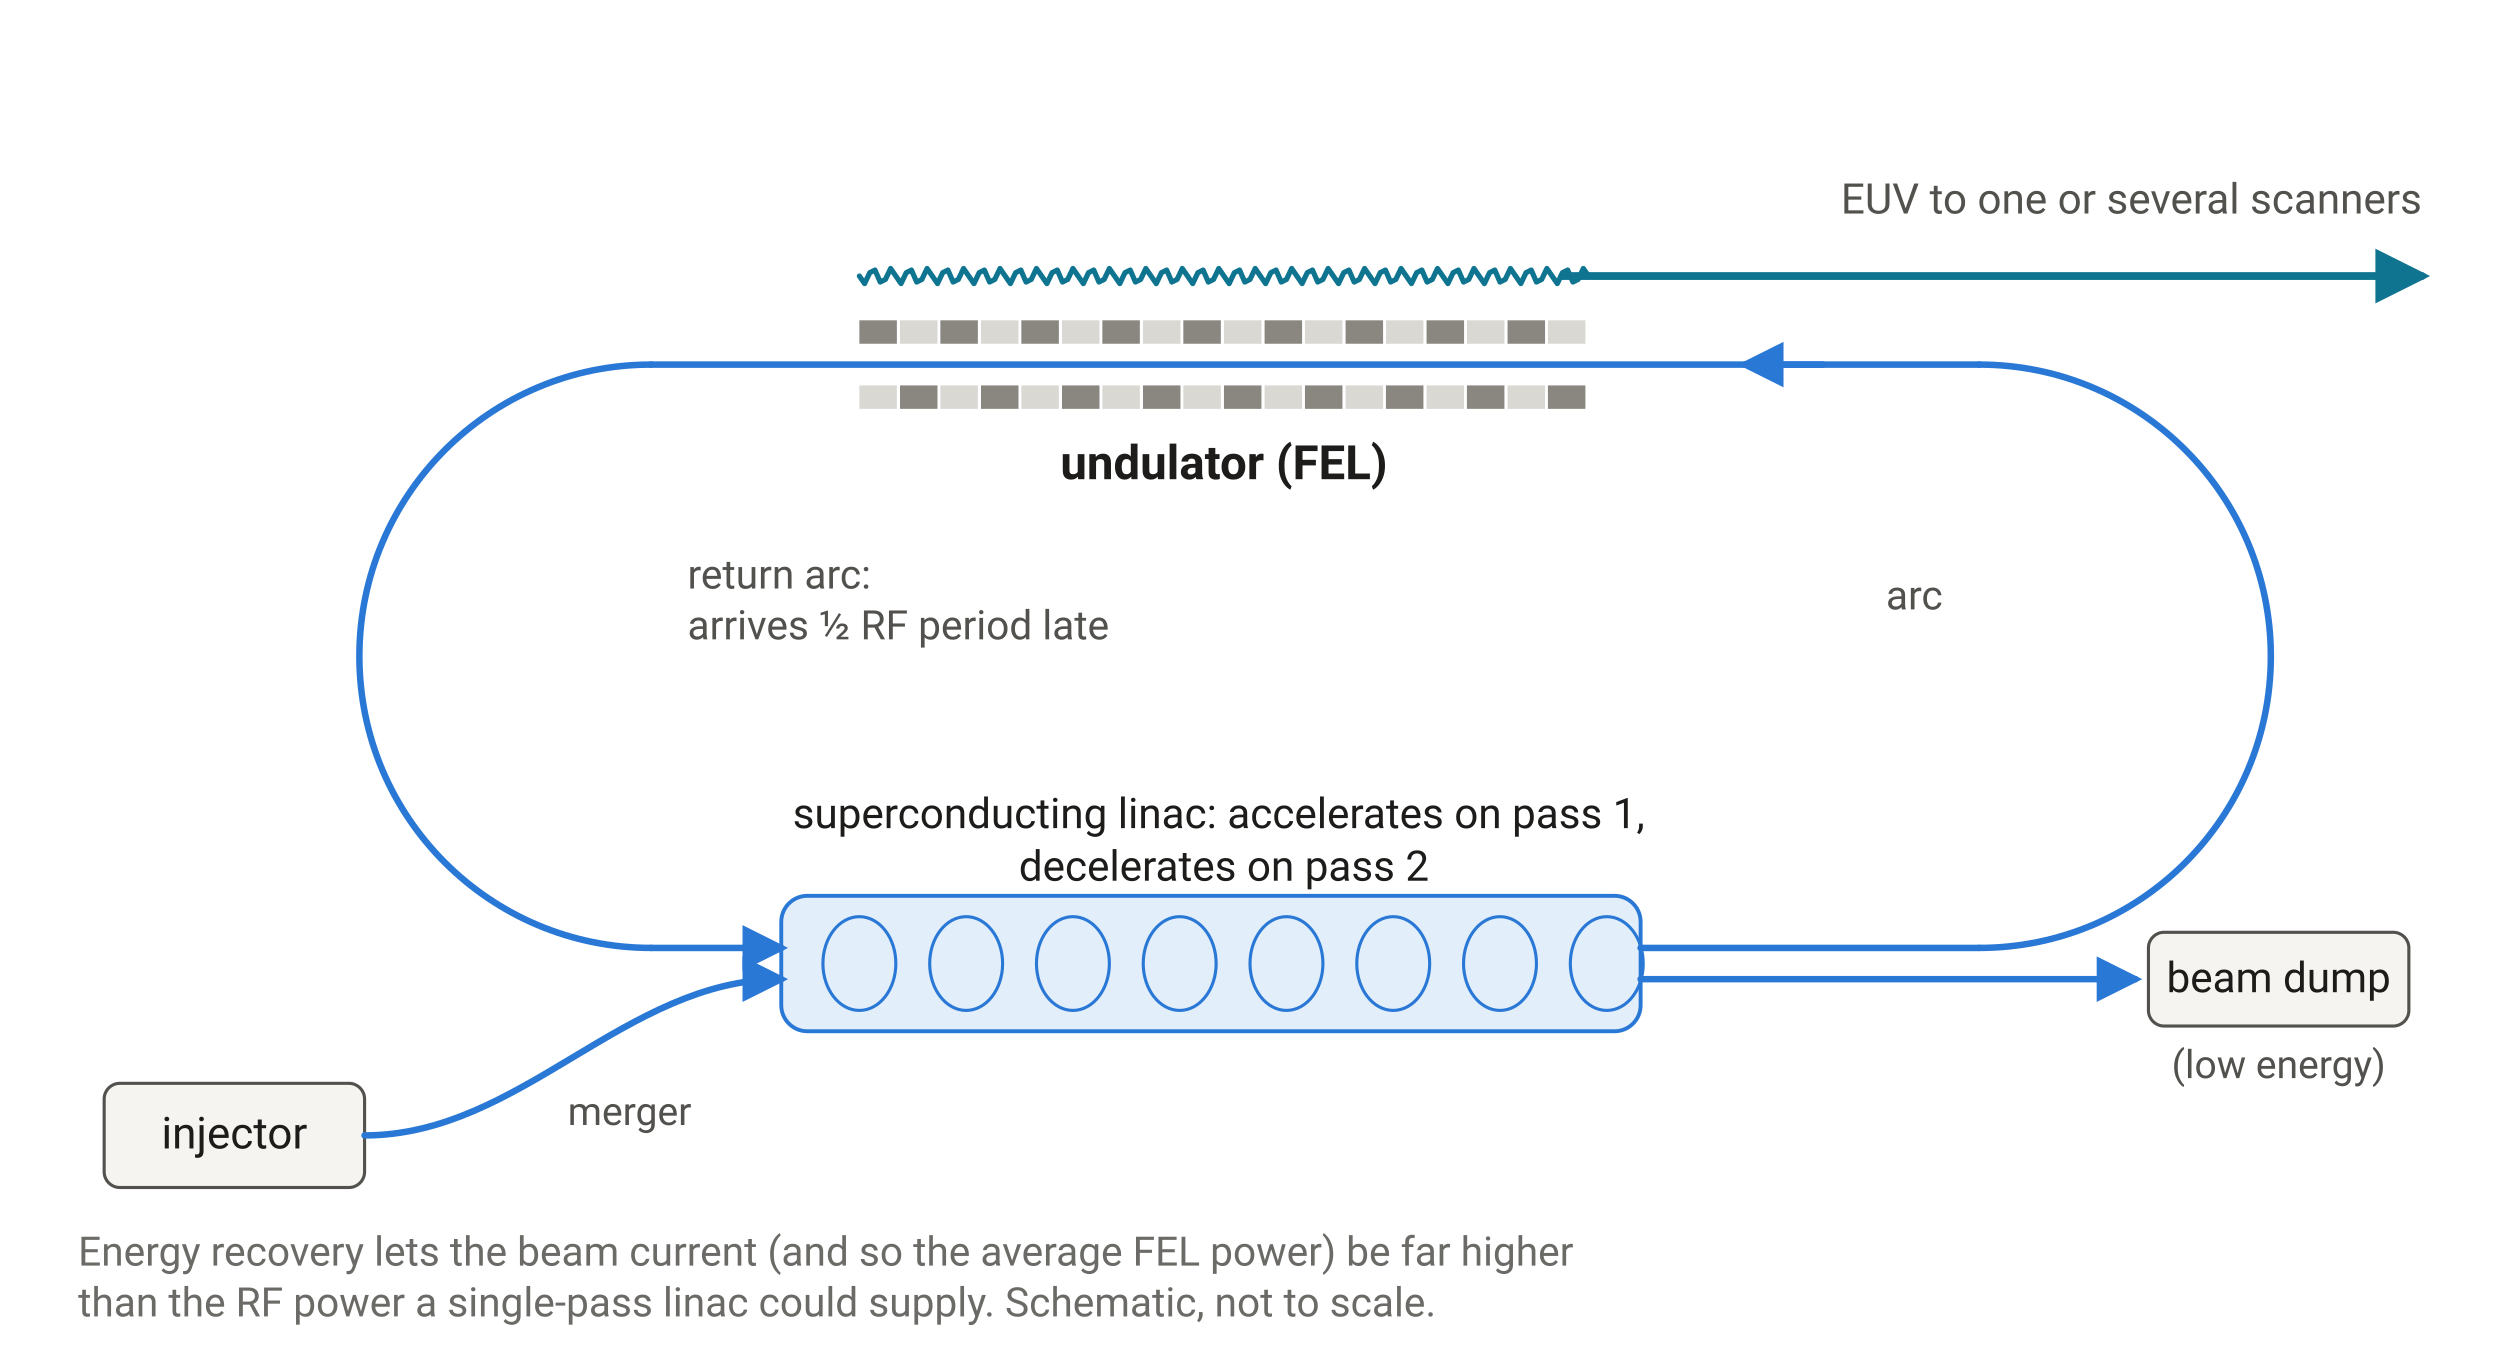
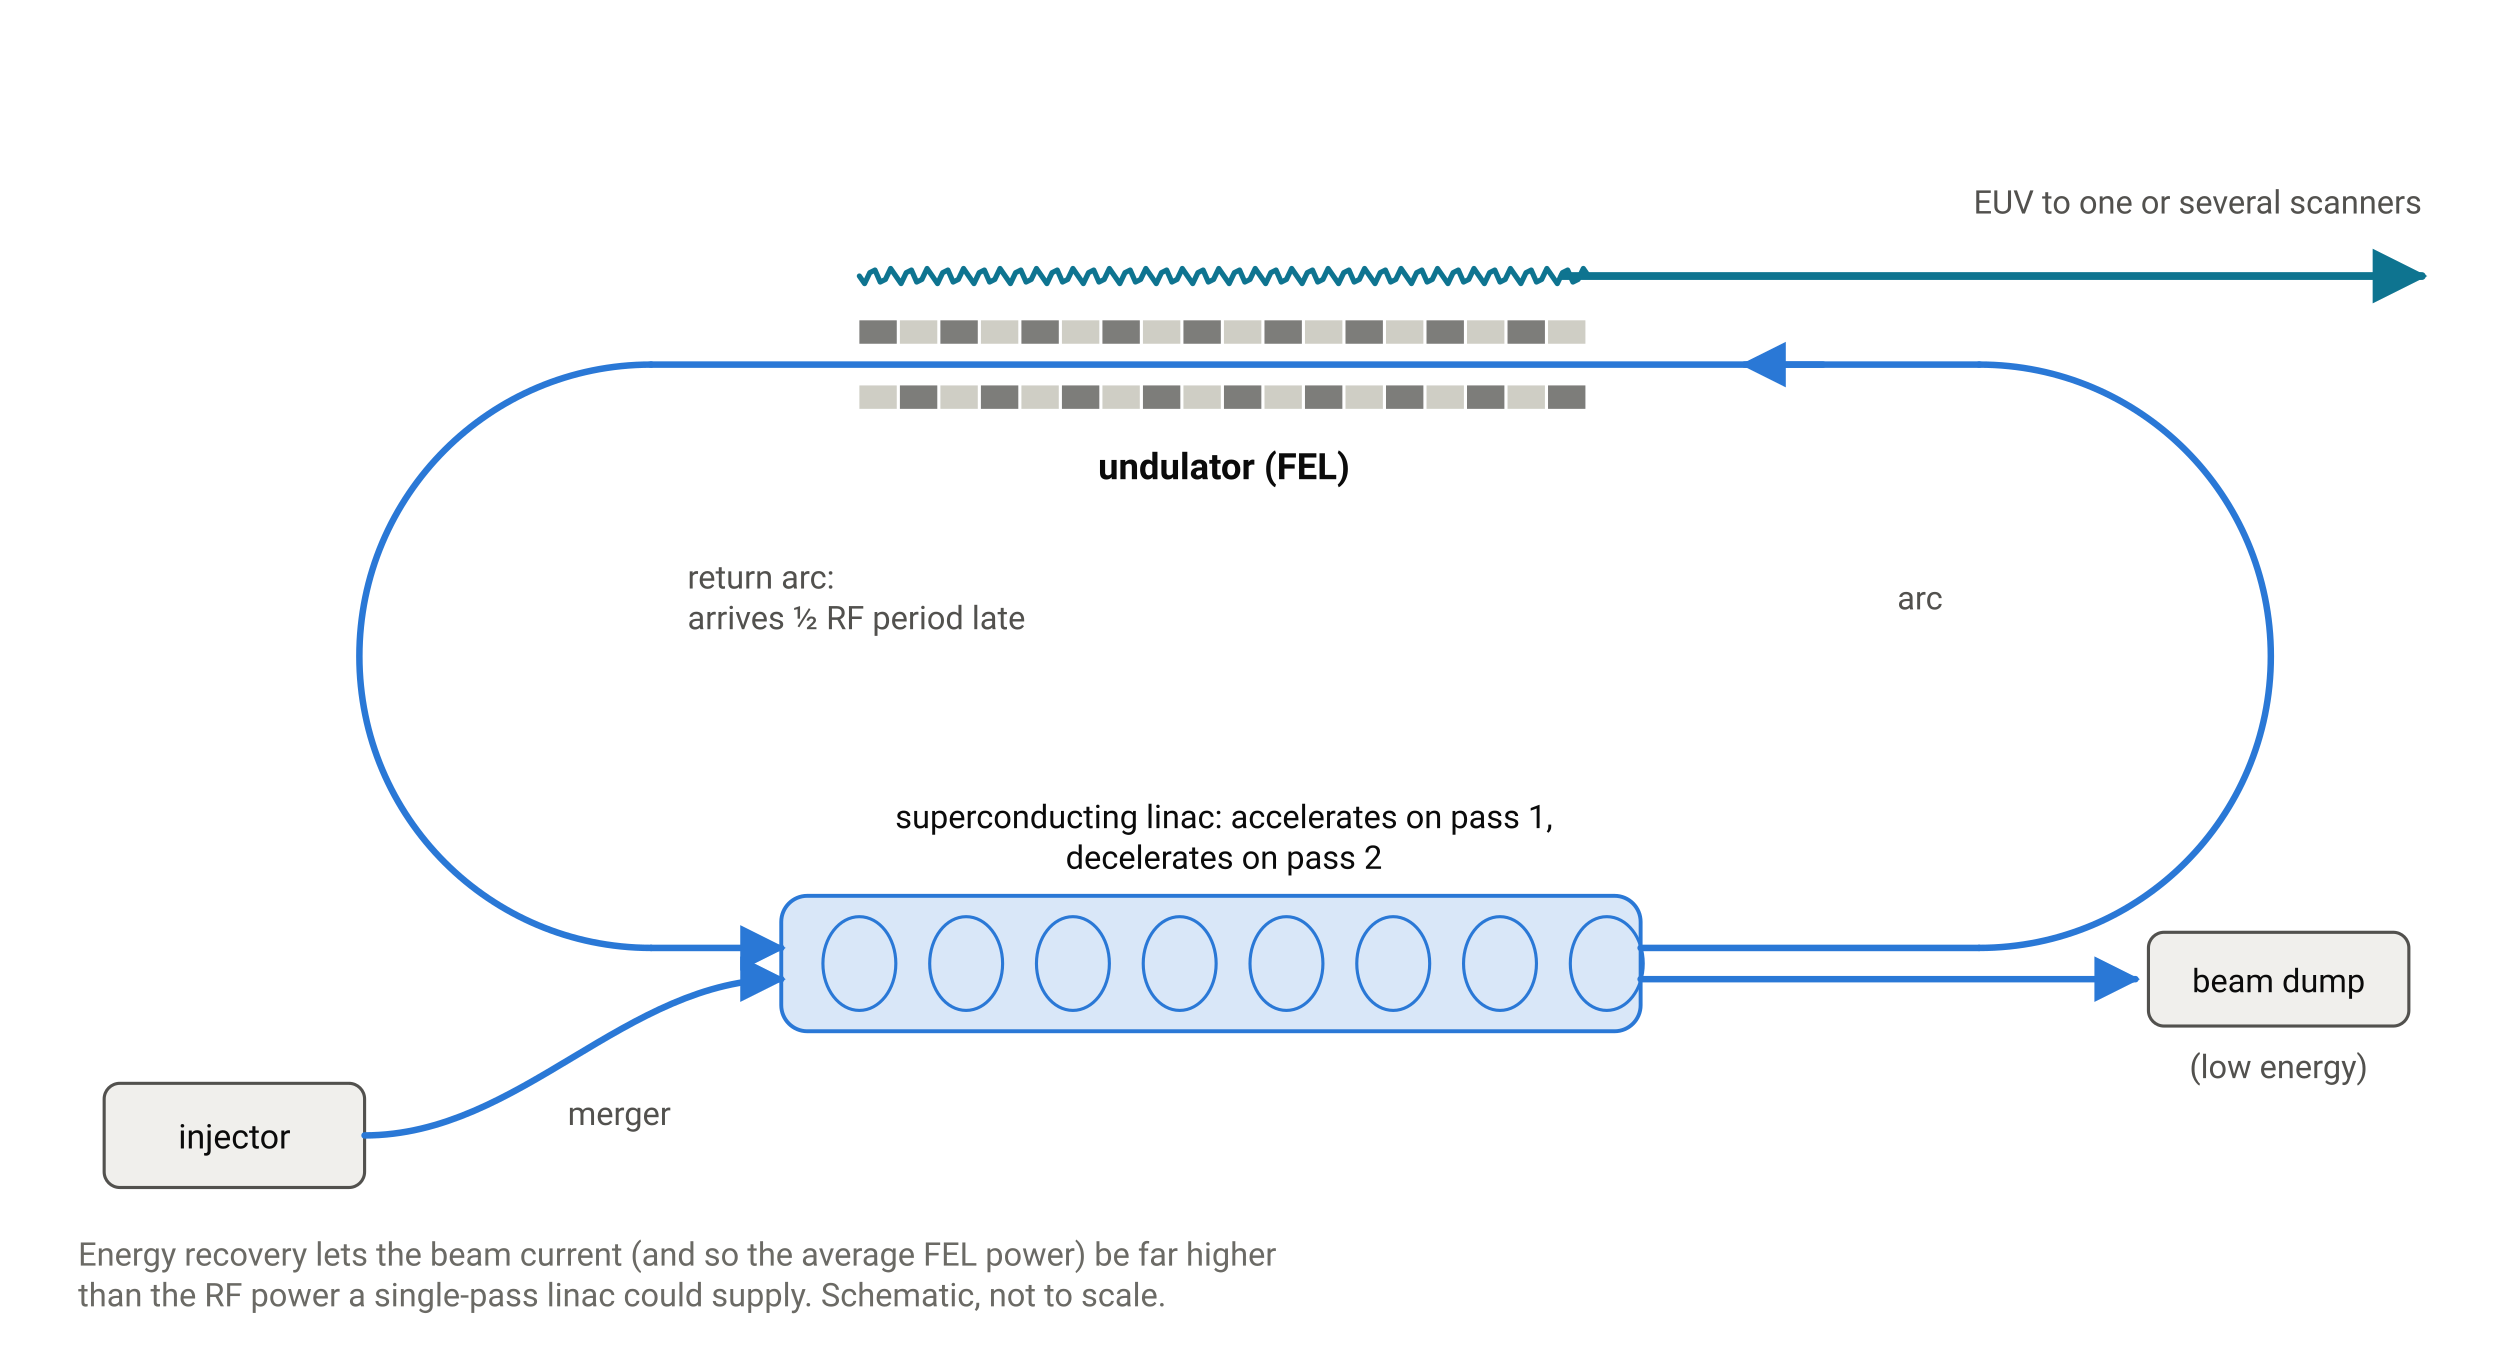
- <svg xmlns="http://www.w3.org/2000/svg" viewBox="0 0 960 520" width="960" height="520" role="img" aria-labelledby="t d" font-family="system-ui, -apple-system, 'Segoe UI', Roboto, 'Helvetica Neue', Arial, sans-serif">
+ <svg xmlns="http://www.w3.org/2000/svg" viewBox="0 0 960 520" width="960" height="520" role="img" aria-labelledby="t d" font-family="Roboto, system-ui, -apple-system, 'Segoe UI', 'Helvetica Neue', Arial, sans-serif">
  <defs>
-     <marker id="arr2a78d6" viewBox="0 0 10 10" refX="8.5" refY="5" markerWidth="7" markerHeight="7" orient="auto-start-reverse">
+     <marker id="arr-2a78d6" viewBox="0 0 10 10" refX="9" refY="5" markerWidth="7" markerHeight="7" orient="auto-start-reverse">
      <path d="M0,0 L10,5 L0,10 z" fill="#2a78d6" />
    </marker>
-     <marker id="arr0e7490" viewBox="0 0 10 10" refX="8.5" refY="5" markerWidth="7" markerHeight="7" orient="auto-start-reverse">
+     <marker id="arr-0e7490" viewBox="0 0 10 10" refX="9" refY="5" markerWidth="7" markerHeight="7" orient="auto-start-reverse">
      <path d="M0,0 L10,5 L0,10 z" fill="#0e7490" />
    </marker>
  </defs>
-   <rect x="300.0" y="344.0" width="330.0" height="52.0" rx="10" fill="#e3eefb" stroke="#2a78d6" stroke-width="1.5" />
-   <ellipse cx="330.0" cy="370.0" rx="14.0" ry="18.0" fill="none" stroke="#2a78d6" stroke-width="1.2" />
-   <ellipse cx="371.0" cy="370.0" rx="14.0" ry="18.0" fill="none" stroke="#2a78d6" stroke-width="1.2" />
-   <ellipse cx="412.0" cy="370.0" rx="14.0" ry="18.0" fill="none" stroke="#2a78d6" stroke-width="1.2" />
-   <ellipse cx="453.0" cy="370.0" rx="14.0" ry="18.0" fill="none" stroke="#2a78d6" stroke-width="1.2" />
-   <ellipse cx="494.0" cy="370.0" rx="14.0" ry="18.0" fill="none" stroke="#2a78d6" stroke-width="1.2" />
-   <ellipse cx="535.0" cy="370.0" rx="14.0" ry="18.0" fill="none" stroke="#2a78d6" stroke-width="1.2" />
-   <ellipse cx="576.0" cy="370.0" rx="14.0" ry="18.0" fill="none" stroke="#2a78d6" stroke-width="1.2" />
-   <ellipse cx="617.0" cy="370.0" rx="14.0" ry="18.0" fill="none" stroke="#2a78d6" stroke-width="1.2" />
-   <text x="470.0" y="318.0" font-size="16.2" text-anchor="middle" fill="#1d1c1a" font-weight="normal">
-     <tspan x="470.0" dy="0.0">superconducting linac: accelerates on pass 1,</tspan>
-     <tspan x="470.0" dy="20.2">decelerates on pass 2</tspan>
-   </text>
-   <rect x="40.0" y="416.0" width="100.0" height="40.0" rx="6" fill="#f5f4f0" stroke="#52514e" stroke-width="1.2" />
-   <text x="90.0" y="441.0" font-size="16.9" text-anchor="middle" fill="#1d1c1a" font-weight="normal">injector</text>
-   <path d="M140,436 C200,436 240,376 300,376" stroke="#2a78d6" stroke-width="2.5" fill="none" stroke-linecap="round" stroke-linejoin="round" marker-end="url(#arr2a78d6)" />
-   <text x="218.0" y="432.0" font-size="15.0" text-anchor="start" fill="#52514e" font-weight="normal">merger</text>
-   <line x1="630.0" y1="364.0" x2="760.0" y2="364.0" stroke="#2a78d6" stroke-width="2.5" stroke-linecap="round" />
-   <path d="M760,364 A112.0,112.0 0 0 0 760,140" stroke="#2a78d6" stroke-width="2.5" fill="none" stroke-linecap="round" stroke-linejoin="round" />
-   <line x1="760.0" y1="140.0" x2="250.0" y2="140.0" stroke="#2a78d6" stroke-width="2.5" stroke-linecap="round" />
-   <path d="M250,140 A112.0,112.0 0 0 0 250,364" stroke="#2a78d6" stroke-width="2.5" fill="none" stroke-linecap="round" stroke-linejoin="round" />
-   <line x1="250.0" y1="364.0" x2="300.0" y2="364.0" stroke="#2a78d6" stroke-width="2.5" stroke-linecap="round" marker-end="url(#arr2a78d6)" />
-   <line x1="700.0" y1="140.0" x2="670.0" y2="140.0" stroke="#2a78d6" stroke-width="2.5" stroke-linecap="round" marker-end="url(#arr2a78d6)" />
-   <text x="746.0" y="234.0" font-size="15.6" text-anchor="end" fill="#52514e" font-weight="normal">arc</text>
-   <text x="264.0" y="226.0" font-size="15.6" text-anchor="start" fill="#52514e" font-weight="normal">
-     <tspan x="264.0" dy="0.0">return arc:</tspan>
-     <tspan x="264.0" dy="19.5">arrives ½ RF period late</tspan>
-   </text>
-   <rect x="330.0" y="123.0" width="14.4" height="9.0" rx="0.0" fill="#8a8780" stroke="none" stroke-width="1.5" />
-   <rect x="330.0" y="148.0" width="14.4" height="9.0" rx="0.0" fill="#d9d8d2" stroke="none" stroke-width="1.5" />
-   <rect x="345.6" y="123.0" width="14.4" height="9.0" rx="0.0" fill="#d9d8d2" stroke="none" stroke-width="1.5" />
-   <rect x="345.6" y="148.0" width="14.4" height="9.0" rx="0.0" fill="#8a8780" stroke="none" stroke-width="1.5" />
-   <rect x="361.1" y="123.0" width="14.4" height="9.0" rx="0.0" fill="#8a8780" stroke="none" stroke-width="1.5" />
-   <rect x="361.1" y="148.0" width="14.4" height="9.0" rx="0.0" fill="#d9d8d2" stroke="none" stroke-width="1.5" />
-   <rect x="376.7" y="123.0" width="14.4" height="9.0" rx="0.0" fill="#d9d8d2" stroke="none" stroke-width="1.5" />
-   <rect x="376.7" y="148.0" width="14.4" height="9.0" rx="0.0" fill="#8a8780" stroke="none" stroke-width="1.5" />
-   <rect x="392.2" y="123.0" width="14.4" height="9.0" rx="0.0" fill="#8a8780" stroke="none" stroke-width="1.5" />
-   <rect x="392.2" y="148.0" width="14.4" height="9.0" rx="0.0" fill="#d9d8d2" stroke="none" stroke-width="1.5" />
-   <rect x="407.8" y="123.0" width="14.4" height="9.0" rx="0.0" fill="#d9d8d2" stroke="none" stroke-width="1.5" />
-   <rect x="407.8" y="148.0" width="14.4" height="9.0" rx="0.0" fill="#8a8780" stroke="none" stroke-width="1.5" />
-   <rect x="423.3" y="123.0" width="14.4" height="9.0" rx="0.0" fill="#8a8780" stroke="none" stroke-width="1.5" />
-   <rect x="423.3" y="148.0" width="14.4" height="9.0" rx="0.0" fill="#d9d8d2" stroke="none" stroke-width="1.5" />
-   <rect x="438.9" y="123.0" width="14.4" height="9.0" rx="0.0" fill="#d9d8d2" stroke="none" stroke-width="1.5" />
-   <rect x="438.9" y="148.0" width="14.4" height="9.0" rx="0.0" fill="#8a8780" stroke="none" stroke-width="1.5" />
-   <rect x="454.4" y="123.0" width="14.4" height="9.0" rx="0.0" fill="#8a8780" stroke="none" stroke-width="1.5" />
-   <rect x="454.4" y="148.0" width="14.4" height="9.0" rx="0.0" fill="#d9d8d2" stroke="none" stroke-width="1.5" />
-   <rect x="470.0" y="123.0" width="14.4" height="9.0" rx="0.0" fill="#d9d8d2" stroke="none" stroke-width="1.5" />
-   <rect x="470.0" y="148.0" width="14.4" height="9.0" rx="0.0" fill="#8a8780" stroke="none" stroke-width="1.5" />
-   <rect x="485.6" y="123.0" width="14.4" height="9.0" rx="0.0" fill="#8a8780" stroke="none" stroke-width="1.5" />
-   <rect x="485.6" y="148.0" width="14.4" height="9.0" rx="0.0" fill="#d9d8d2" stroke="none" stroke-width="1.5" />
-   <rect x="501.1" y="123.0" width="14.4" height="9.0" rx="0.0" fill="#d9d8d2" stroke="none" stroke-width="1.5" />
-   <rect x="501.1" y="148.0" width="14.4" height="9.0" rx="0.0" fill="#8a8780" stroke="none" stroke-width="1.5" />
-   <rect x="516.7" y="123.0" width="14.4" height="9.0" rx="0.0" fill="#8a8780" stroke="none" stroke-width="1.5" />
-   <rect x="516.7" y="148.0" width="14.4" height="9.0" rx="0.0" fill="#d9d8d2" stroke="none" stroke-width="1.5" />
-   <rect x="532.2" y="123.0" width="14.4" height="9.0" rx="0.0" fill="#d9d8d2" stroke="none" stroke-width="1.5" />
-   <rect x="532.2" y="148.0" width="14.4" height="9.0" rx="0.0" fill="#8a8780" stroke="none" stroke-width="1.5" />
-   <rect x="547.8" y="123.0" width="14.4" height="9.0" rx="0.0" fill="#8a8780" stroke="none" stroke-width="1.5" />
-   <rect x="547.8" y="148.0" width="14.4" height="9.0" rx="0.0" fill="#d9d8d2" stroke="none" stroke-width="1.5" />
-   <rect x="563.3" y="123.0" width="14.4" height="9.0" rx="0.0" fill="#d9d8d2" stroke="none" stroke-width="1.5" />
-   <rect x="563.3" y="148.0" width="14.4" height="9.0" rx="0.0" fill="#8a8780" stroke="none" stroke-width="1.5" />
-   <rect x="578.9" y="123.0" width="14.4" height="9.0" rx="0.0" fill="#8a8780" stroke="none" stroke-width="1.5" />
-   <rect x="578.9" y="148.0" width="14.4" height="9.0" rx="0.0" fill="#d9d8d2" stroke="none" stroke-width="1.5" />
-   <rect x="594.4" y="123.0" width="14.4" height="9.0" rx="0.0" fill="#d9d8d2" stroke="none" stroke-width="1.5" />
-   <rect x="594.4" y="148.0" width="14.4" height="9.0" rx="0.0" fill="#8a8780" stroke="none" stroke-width="1.5" />
-   <text x="470.0" y="184.0" font-size="18.2" text-anchor="middle" fill="#1d1c1a" font-weight="bold">undulator (FEL)</text>
-   <path d="M330.0,106.0 L332.0,108.9 L334.0,104.7 L336.0,103.7 L338.0,108.3 L340.0,107.3 L342.0,103.1 L344.0,106.0 L346.0,108.9 L348.0,104.7 L350.0,103.7 L352.0,108.3 L354.0,107.3 L356.0,103.1 L358.0,106.0 L360.0,108.9 L362.0,104.7 L364.0,103.7 L366.0,108.3 L368.0,107.3 L370.0,103.1 L372.0,106.0 L374.0,108.9 L376.0,104.7 L378.0,103.7 L380.0,108.3 L382.0,107.3 L384.0,103.1 L386.0,106.0 L388.0,108.9 L390.0,104.7 L392.0,103.7 L394.0,108.3 L396.0,107.3 L398.0,103.1 L400.0,106.0 L402.0,108.9 L404.0,104.7 L406.0,103.7 L408.0,108.3 L410.0,107.3 L412.0,103.1 L414.0,106.0 L416.0,108.9 L418.0,104.7 L420.0,103.7 L422.0,108.3 L424.0,107.3 L426.0,103.1 L428.0,106.0 L430.0,108.9 L432.0,104.7 L434.0,103.7 L436.0,108.3 L438.0,107.3 L440.0,103.1 L442.0,106.0 L444.0,108.9 L446.0,104.7 L448.0,103.7 L450.0,108.3 L452.0,107.3 L454.0,103.1 L456.0,106.0 L458.0,108.9 L460.0,104.7 L462.0,103.7 L464.0,108.3 L466.0,107.3 L468.0,103.1 L470.0,106.0 L472.0,108.9 L474.0,104.7 L476.0,103.7 L478.0,108.3 L480.0,107.3 L482.0,103.1 L484.0,106.0 L486.0,108.9 L488.0,104.7 L490.0,103.7 L492.0,108.3 L494.0,107.3 L496.0,103.1 L498.0,106.0 L500.0,108.9 L502.0,104.7 L504.0,103.7 L506.0,108.3 L508.0,107.3 L510.0,103.1 L512.0,106.0 L514.0,108.9 L516.0,104.7 L518.0,103.7 L520.0,108.3 L522.0,107.3 L524.0,103.1 L526.0,106.0 L528.0,108.9 L530.0,104.7 L532.0,103.7 L534.0,108.3 L536.0,107.3 L538.0,103.1 L540.0,106.0 L542.0,108.9 L544.0,104.7 L546.0,103.7 L548.0,108.3 L550.0,107.3 L552.0,103.1 L554.0,106.0 L556.0,108.9 L558.0,104.7 L560.0,103.7 L562.0,108.3 L564.0,107.3 L566.0,103.1 L568.0,106.0 L570.0,108.9 L572.0,104.7 L574.0,103.7 L576.0,108.3 L578.0,107.3 L580.0,103.1 L582.0,106.0 L584.0,108.9 L586.0,104.7 L588.0,103.7 L590.0,108.3 L592.0,107.3 L594.0,103.1 L596.0,106.0 L598.0,108.9 L600.0,104.7 L602.0,103.7 L604.0,108.3 L606.0,107.3 L608.0,103.1 L610.0,106.0" stroke="#0e7490" stroke-width="2" fill="none" stroke-linecap="round" stroke-linejoin="round" />
-   <line x1="600.0" y1="106.0" x2="930.0" y2="106.0" stroke="#0e7490" stroke-width="3" stroke-linecap="round" marker-end="url(#arr0e7490)" />
-   <text x="930.0" y="82.0" font-size="16.2" text-anchor="end" fill="#52514e" font-weight="normal">EUV to one or several scanners</text>
-   <line x1="630.0" y1="376.0" x2="820.0" y2="376.0" stroke="#2a78d6" stroke-width="2.5" stroke-linecap="round" marker-end="url(#arr2a78d6)" />
-   <rect x="825.0" y="358.0" width="100.0" height="36.0" rx="6" fill="#f5f4f0" stroke="#52514e" stroke-width="1.2" />
-   <text x="875.0" y="381.0" font-size="16.2" text-anchor="middle" fill="#1d1c1a" font-weight="normal">beam dump</text>
-   <text x="875.0" y="414.0" font-size="15.0" text-anchor="middle" fill="#52514e" font-weight="normal">(low energy)</text>
-   <text x="30.0" y="486.0" font-size="15.6" text-anchor="start" fill="#6b6a66" font-weight="normal">
-     <tspan x="30.0" dy="0.0">Energy recovery lets the beam current (and so the average FEL power) be far higher</tspan>
-     <tspan x="30.0" dy="19.5">than the RF power a single-pass linac could supply. Schematic, not to scale.</tspan>
-   </text>
+   <rect x="300" y="344" width="330" height="52" rx="10" fill="#d9e7f8" stroke="#2a78d6" stroke-width="1.5" />
+   <ellipse cx="330" cy="370" rx="14" ry="18" fill="none" stroke="#2a78d6" stroke-width="1.2" />
+   <ellipse cx="371" cy="370" rx="14" ry="18" fill="none" stroke="#2a78d6" stroke-width="1.2" />
+   <ellipse cx="412" cy="370" rx="14" ry="18" fill="none" stroke="#2a78d6" stroke-width="1.2" />
+   <ellipse cx="453" cy="370" rx="14" ry="18" fill="none" stroke="#2a78d6" stroke-width="1.2" />
+   <ellipse cx="494" cy="370" rx="14" ry="18" fill="none" stroke="#2a78d6" stroke-width="1.2" />
+   <ellipse cx="535" cy="370" rx="14" ry="18" fill="none" stroke="#2a78d6" stroke-width="1.2" />
+   <ellipse cx="576" cy="370" rx="14" ry="18" fill="none" stroke="#2a78d6" stroke-width="1.2" />
+   <ellipse cx="617" cy="370" rx="14" ry="18" fill="none" stroke="#2a78d6" stroke-width="1.2" />
+   <text x="470" y="318" font-size="12.5" text-anchor="middle" fill="#0b0b0b" font-weight="400">superconducting linac: accelerates on pass 1,</text>
+   <text x="470" y="333.62" font-size="12.5" text-anchor="middle" fill="#0b0b0b" font-weight="400">decelerates on pass 2</text>
+   <rect x="40" y="416" width="100" height="40" rx="6" fill="#f0efec" stroke="#52514e" stroke-width="1.2" />
+   <text x="90" y="441" font-size="13" text-anchor="middle" fill="#0b0b0b" font-weight="400">injector</text>
+   <path d="M140,436 C200,436 240,376 300,376" fill="none" stroke="#2a78d6" stroke-width="2.5" stroke-linejoin="round" stroke-linecap="round" marker-end="url(#arr-2a78d6)" />
+   <text x="218" y="432" font-size="12.5" text-anchor="start" fill="#52514e" font-weight="400">merger</text>
+   <line x1="630" y1="364" x2="760" y2="364" stroke="#2a78d6" stroke-width="2.5" stroke-linecap="round" />
+   <path d="M760,364 A112.0,112.0 0 0 0 760,140" fill="none" stroke="#2a78d6" stroke-width="2.5" stroke-linejoin="round" stroke-linecap="round" />
+   <line x1="760" y1="140" x2="250" y2="140" stroke="#2a78d6" stroke-width="2.5" stroke-linecap="round" />
+   <path d="M250,140 A112.0,112.0 0 0 0 250,364" fill="none" stroke="#2a78d6" stroke-width="2.5" stroke-linejoin="round" stroke-linecap="round" />
+   <line x1="250" y1="364" x2="300" y2="364" stroke="#2a78d6" stroke-width="2.5" stroke-linecap="round" marker-end="url(#arr-2a78d6)" />
+   <line x1="700" y1="140" x2="670" y2="140" stroke="#2a78d6" stroke-width="2.5" stroke-linecap="round" marker-end="url(#arr-2a78d6)" />
+   <text x="746" y="234" font-size="12.5" text-anchor="end" fill="#52514e" font-weight="400">arc</text>
+   <text x="264" y="226" font-size="12.5" text-anchor="start" fill="#52514e" font-weight="400">return arc:</text>
+   <text x="264" y="241.62" font-size="12.5" text-anchor="start" fill="#52514e" font-weight="400">arrives ½ RF period late</text>
+   <rect x="330" y="123" width="14.36" height="9" rx="0" fill="#52514e" stroke="none" stroke-width="1.2" opacity="0.75" />
+   <rect x="330" y="148" width="14.36" height="9" rx="0" fill="#c3c2b7" stroke="none" stroke-width="1.2" opacity="0.8" />
+   <rect x="345.56" y="123" width="14.36" height="9" rx="0" fill="#c3c2b7" stroke="none" stroke-width="1.2" opacity="0.8" />
+   <rect x="345.56" y="148" width="14.36" height="9" rx="0" fill="#52514e" stroke="none" stroke-width="1.2" opacity="0.75" />
+   <rect x="361.11" y="123" width="14.36" height="9" rx="0" fill="#52514e" stroke="none" stroke-width="1.2" opacity="0.75" />
+   <rect x="361.11" y="148" width="14.36" height="9" rx="0" fill="#c3c2b7" stroke="none" stroke-width="1.2" opacity="0.8" />
+   <rect x="376.67" y="123" width="14.36" height="9" rx="0" fill="#c3c2b7" stroke="none" stroke-width="1.2" opacity="0.8" />
+   <rect x="376.67" y="148" width="14.36" height="9" rx="0" fill="#52514e" stroke="none" stroke-width="1.2" opacity="0.75" />
+   <rect x="392.22" y="123" width="14.36" height="9" rx="0" fill="#52514e" stroke="none" stroke-width="1.2" opacity="0.75" />
+   <rect x="392.22" y="148" width="14.36" height="9" rx="0" fill="#c3c2b7" stroke="none" stroke-width="1.2" opacity="0.8" />
+   <rect x="407.78" y="123" width="14.36" height="9" rx="0" fill="#c3c2b7" stroke="none" stroke-width="1.2" opacity="0.8" />
+   <rect x="407.78" y="148" width="14.36" height="9" rx="0" fill="#52514e" stroke="none" stroke-width="1.2" opacity="0.75" />
+   <rect x="423.33" y="123" width="14.36" height="9" rx="0" fill="#52514e" stroke="none" stroke-width="1.2" opacity="0.75" />
+   <rect x="423.33" y="148" width="14.36" height="9" rx="0" fill="#c3c2b7" stroke="none" stroke-width="1.2" opacity="0.8" />
+   <rect x="438.89" y="123" width="14.36" height="9" rx="0" fill="#c3c2b7" stroke="none" stroke-width="1.2" opacity="0.8" />
+   <rect x="438.89" y="148" width="14.36" height="9" rx="0" fill="#52514e" stroke="none" stroke-width="1.2" opacity="0.75" />
+   <rect x="454.44" y="123" width="14.36" height="9" rx="0" fill="#52514e" stroke="none" stroke-width="1.2" opacity="0.75" />
+   <rect x="454.44" y="148" width="14.36" height="9" rx="0" fill="#c3c2b7" stroke="none" stroke-width="1.2" opacity="0.8" />
+   <rect x="470" y="123" width="14.36" height="9" rx="0" fill="#c3c2b7" stroke="none" stroke-width="1.2" opacity="0.8" />
+   <rect x="470" y="148" width="14.36" height="9" rx="0" fill="#52514e" stroke="none" stroke-width="1.2" opacity="0.75" />
+   <rect x="485.56" y="123" width="14.36" height="9" rx="0" fill="#52514e" stroke="none" stroke-width="1.2" opacity="0.75" />
+   <rect x="485.56" y="148" width="14.36" height="9" rx="0" fill="#c3c2b7" stroke="none" stroke-width="1.2" opacity="0.8" />
+   <rect x="501.11" y="123" width="14.36" height="9" rx="0" fill="#c3c2b7" stroke="none" stroke-width="1.2" opacity="0.8" />
+   <rect x="501.11" y="148" width="14.36" height="9" rx="0" fill="#52514e" stroke="none" stroke-width="1.2" opacity="0.75" />
+   <rect x="516.67" y="123" width="14.36" height="9" rx="0" fill="#52514e" stroke="none" stroke-width="1.2" opacity="0.75" />
+   <rect x="516.67" y="148" width="14.36" height="9" rx="0" fill="#c3c2b7" stroke="none" stroke-width="1.2" opacity="0.8" />
+   <rect x="532.22" y="123" width="14.36" height="9" rx="0" fill="#c3c2b7" stroke="none" stroke-width="1.2" opacity="0.8" />
+   <rect x="532.22" y="148" width="14.36" height="9" rx="0" fill="#52514e" stroke="none" stroke-width="1.2" opacity="0.75" />
+   <rect x="547.78" y="123" width="14.36" height="9" rx="0" fill="#52514e" stroke="none" stroke-width="1.2" opacity="0.75" />
+   <rect x="547.78" y="148" width="14.36" height="9" rx="0" fill="#c3c2b7" stroke="none" stroke-width="1.2" opacity="0.8" />
+   <rect x="563.33" y="123" width="14.36" height="9" rx="0" fill="#c3c2b7" stroke="none" stroke-width="1.2" opacity="0.8" />
+   <rect x="563.33" y="148" width="14.36" height="9" rx="0" fill="#52514e" stroke="none" stroke-width="1.2" opacity="0.75" />
+   <rect x="578.89" y="123" width="14.36" height="9" rx="0" fill="#52514e" stroke="none" stroke-width="1.2" opacity="0.75" />
+   <rect x="578.89" y="148" width="14.36" height="9" rx="0" fill="#c3c2b7" stroke="none" stroke-width="1.2" opacity="0.8" />
+   <rect x="594.44" y="123" width="14.36" height="9" rx="0" fill="#c3c2b7" stroke="none" stroke-width="1.2" opacity="0.8" />
+   <rect x="594.44" y="148" width="14.36" height="9" rx="0" fill="#52514e" stroke="none" stroke-width="1.2" opacity="0.75" />
+   <text x="470" y="184" font-size="14" text-anchor="middle" fill="#0b0b0b" font-weight="600">undulator (FEL)</text>
+   <path d="M330.0,106.0 L332.0,108.9 L334.0,104.7 L336.0,103.7 L338.0,108.3 L340.0,107.3 L342.0,103.1 L344.0,106.0 L346.0,108.9 L348.0,104.7 L350.0,103.7 L352.0,108.3 L354.0,107.3 L356.0,103.1 L358.0,106.0 L360.0,108.9 L362.0,104.7 L364.0,103.7 L366.0,108.3 L368.0,107.3 L370.0,103.1 L372.0,106.0 L374.0,108.9 L376.0,104.7 L378.0,103.7 L380.0,108.3 L382.0,107.3 L384.0,103.1 L386.0,106.0 L388.0,108.9 L390.0,104.7 L392.0,103.7 L394.0,108.3 L396.0,107.3 L398.0,103.1 L400.0,106.0 L402.0,108.9 L404.0,104.7 L406.0,103.7 L408.0,108.3 L410.0,107.3 L412.0,103.1 L414.0,106.0 L416.0,108.9 L418.0,104.7 L420.0,103.7 L422.0,108.3 L424.0,107.3 L426.0,103.1 L428.0,106.0 L430.0,108.9 L432.0,104.7 L434.0,103.7 L436.0,108.3 L438.0,107.3 L440.0,103.1 L442.0,106.0 L444.0,108.9 L446.0,104.7 L448.0,103.7 L450.0,108.3 L452.0,107.3 L454.0,103.1 L456.0,106.0 L458.0,108.9 L460.0,104.7 L462.0,103.7 L464.0,108.3 L466.0,107.3 L468.0,103.1 L470.0,106.0 L472.0,108.9 L474.0,104.7 L476.0,103.7 L478.0,108.3 L480.0,107.3 L482.0,103.1 L484.0,106.0 L486.0,108.9 L488.0,104.7 L490.0,103.7 L492.0,108.3 L494.0,107.3 L496.0,103.1 L498.0,106.0 L500.0,108.9 L502.0,104.7 L504.0,103.7 L506.0,108.3 L508.0,107.3 L510.0,103.1 L512.0,106.0 L514.0,108.9 L516.0,104.7 L518.0,103.7 L520.0,108.3 L522.0,107.3 L524.0,103.1 L526.0,106.0 L528.0,108.9 L530.0,104.7 L532.0,103.7 L534.0,108.3 L536.0,107.3 L538.0,103.1 L540.0,106.0 L542.0,108.9 L544.0,104.7 L546.0,103.7 L548.0,108.3 L550.0,107.3 L552.0,103.1 L554.0,106.0 L556.0,108.9 L558.0,104.7 L560.0,103.7 L562.0,108.3 L564.0,107.3 L566.0,103.1 L568.0,106.0 L570.0,108.9 L572.0,104.7 L574.0,103.7 L576.0,108.3 L578.0,107.3 L580.0,103.1 L582.0,106.0 L584.0,108.9 L586.0,104.7 L588.0,103.7 L590.0,108.3 L592.0,107.3 L594.0,103.1 L596.0,106.0 L598.0,108.9 L600.0,104.7 L602.0,103.7 L604.0,108.3 L606.0,107.3 L608.0,103.1 L610.0,106.0" fill="none" stroke="#0e7490" stroke-width="2" stroke-linejoin="round" stroke-linecap="round" />
+   <line x1="600" y1="106" x2="930" y2="106" stroke="#0e7490" stroke-width="3" stroke-linecap="round" marker-end="url(#arr-0e7490)" />
+   <text x="930" y="82" font-size="12.5" text-anchor="end" fill="#52514e" font-weight="400">EUV to one or several scanners</text>
+   <line x1="630" y1="376" x2="820" y2="376" stroke="#2a78d6" stroke-width="2.5" stroke-linecap="round" marker-end="url(#arr-2a78d6)" />
+   <rect x="825" y="358" width="100" height="36" rx="6" fill="#f0efec" stroke="#52514e" stroke-width="1.2" />
+   <text x="875" y="381" font-size="12.5" text-anchor="middle" fill="#0b0b0b" font-weight="400">beam dump</text>
+   <text x="875" y="414" font-size="12.5" text-anchor="middle" fill="#52514e" font-weight="400">(low energy)</text>
+   <text x="30" y="486" font-size="12.5" text-anchor="start" fill="#6b6a65" font-weight="400">Energy recovery lets the beam current (and so the average FEL power) be far higher</text>
+   <text x="30" y="501.62" font-size="12.5" text-anchor="start" fill="#6b6a65" font-weight="400">than the RF power a single-pass linac could supply. Schematic, not to scale.</text>
</svg>
